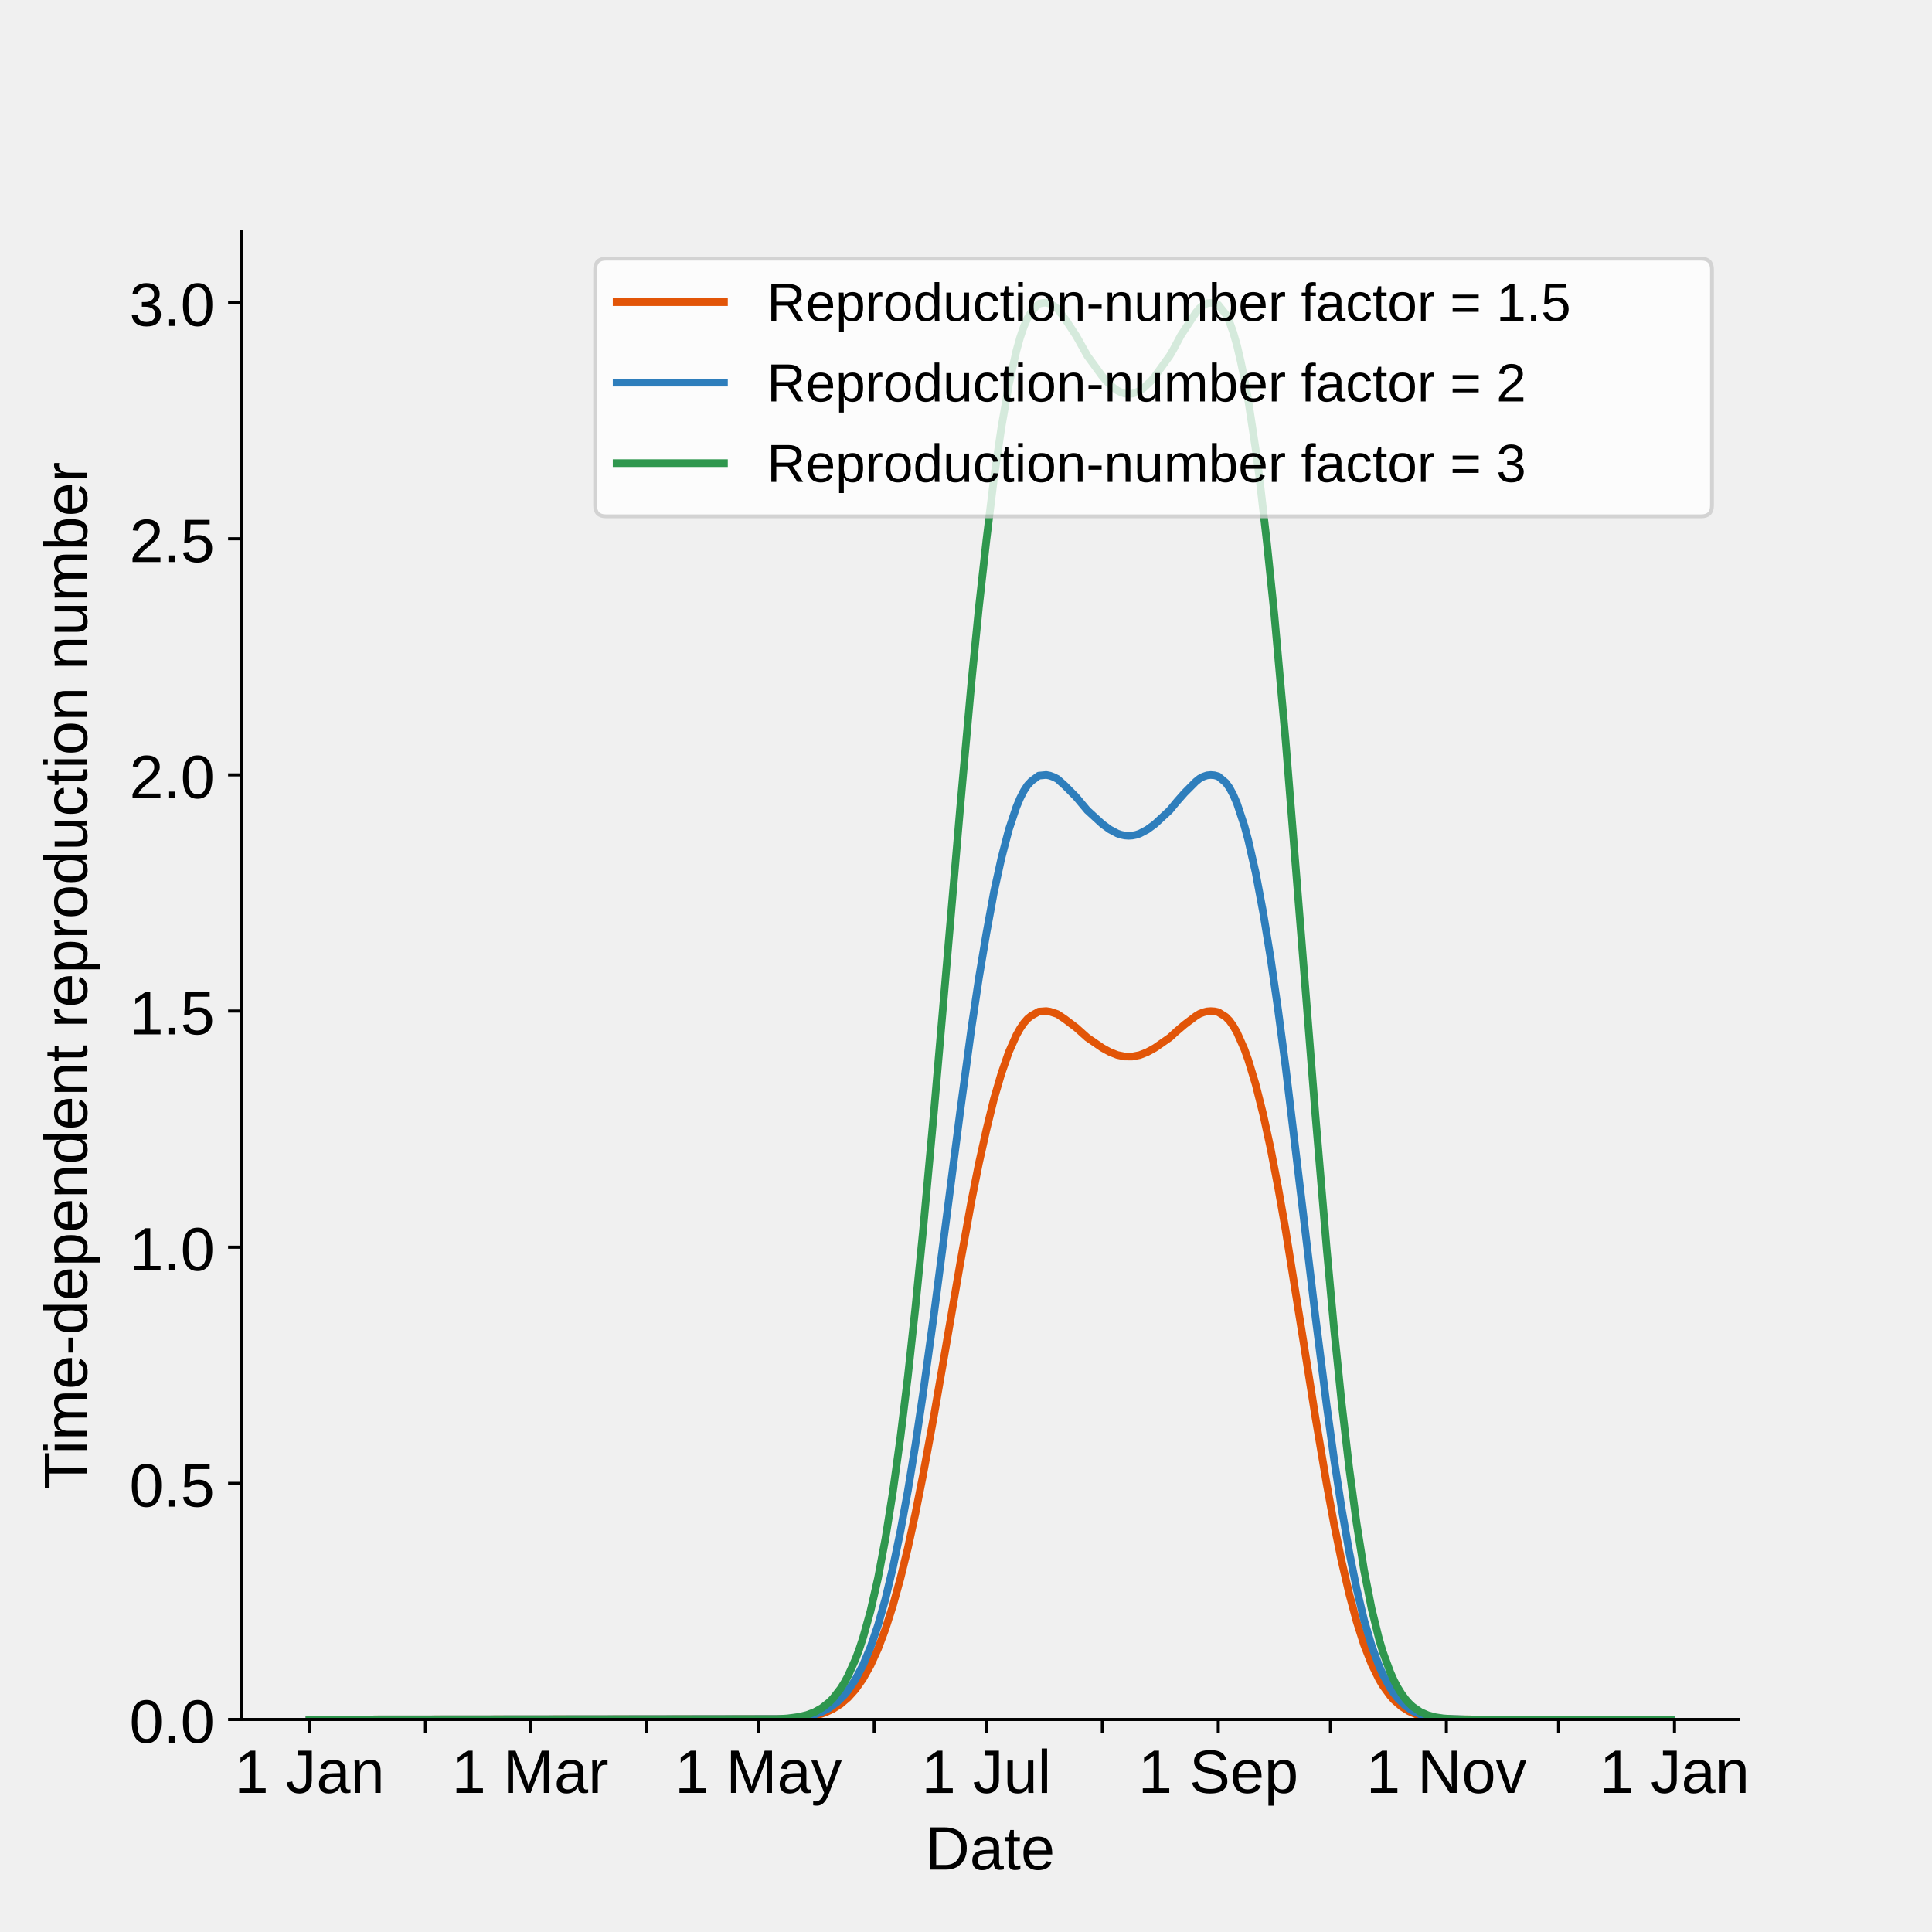
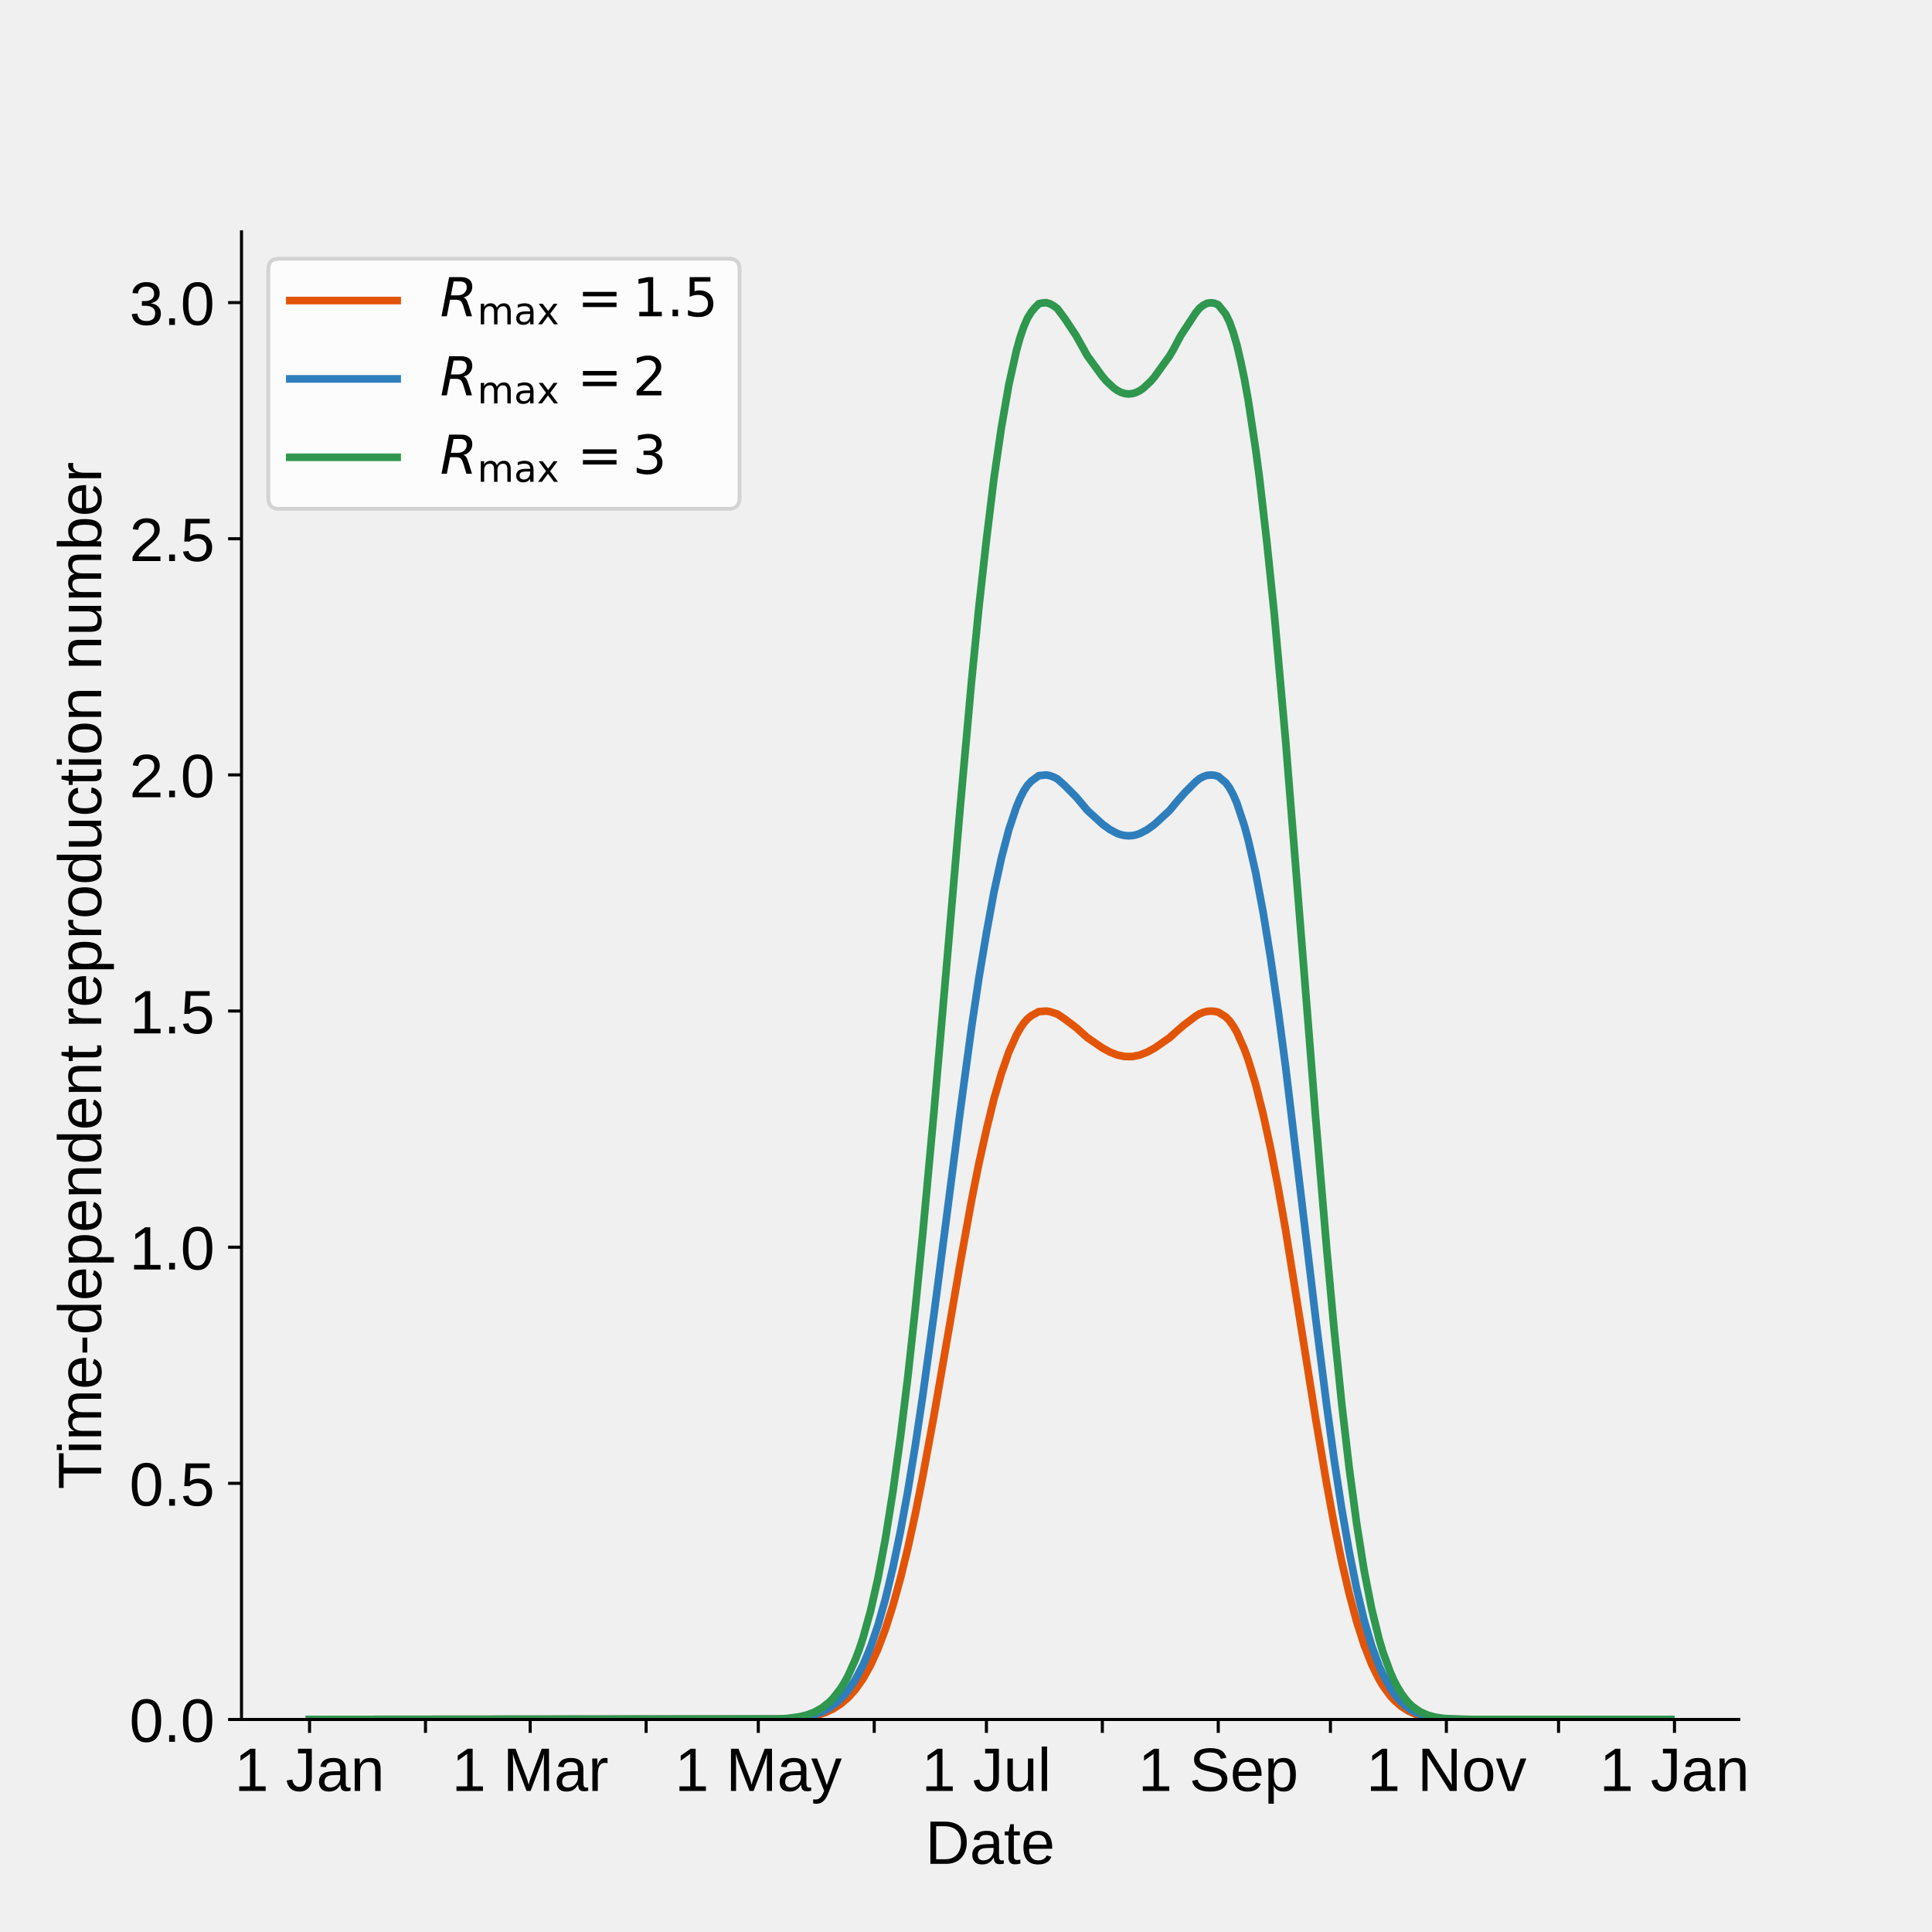
<svg xmlns="http://www.w3.org/2000/svg" xmlns:xlink="http://www.w3.org/1999/xlink" width="504pt" height="504pt" viewBox="0 0 504 504" version="1.1">
  <defs>
    <style type="text/css">*{stroke-linejoin: round; stroke-linecap: butt}</style>
  </defs>
  <g id="figure_1">
    <g id="patch_1">
      <path d="M 0 504  L 504 504  L 504 0  L 0 0  L 0 504  z " style="fill: none" />
    </g>
    <g id="axes_1">
      <g id="patch_2">
        <path d="M 63 448.56  L 453.6 448.56  L 453.6 60.48  L 63 60.48  L 63 448.56  z " style="fill: none" />
      </g>
      <g id="matplotlib.axis_1">
        <g id="xtick_1">
          <g id="line2d_1">
            <defs>
-               <path id="m00c6d58c48" d="M 0 0  L 0 3.5  " style="stroke: #000000; stroke-width: 0.8" />
+               <path id="m7de4d217e2" d="M 0 0  L 0 3.5  " style="stroke: #000000; stroke-width: 0.8" />
            </defs>
            <g>
-               <use xlink:href="#m00c6d58c48" x="80.755" y="448.56" style="stroke: #000000; stroke-width: 0.8" />
+               <use xlink:href="#m7de4d217e2" x="80.755" y="448.56" style="stroke: #000000; stroke-width: 0.8" />
            </g>
          </g>
          <g id="text_1">
-             <text style="font-size: 16px; font-family: 'Arial', sans-serif; text-anchor: middle" x="80.755" y="467.716" transform="rotate(-0 80.75454 467.7163)">1 Jan</text>
+             <text style="font-size: 16px; font-family: 'Arial', sans-serif; text-anchor: middle" x="80.755" y="467.208" transform="rotate(-0 80.75454 467.2084)">1 Jan</text>
          </g>
        </g>
        <g id="xtick_2">
          <g id="line2d_2">
            <g>
-               <use xlink:href="#m00c6d58c48" x="110.996" y="448.56" style="stroke: #000000; stroke-width: 0.8" />
+               <use xlink:href="#m7de4d217e2" x="110.996" y="448.56" style="stroke: #000000; stroke-width: 0.8" />
            </g>
          </g>
        </g>
        <g id="xtick_3">
          <g id="line2d_3">
            <g>
-               <use xlink:href="#m00c6d58c48" x="138.31" y="448.56" style="stroke: #000000; stroke-width: 0.8" />
+               <use xlink:href="#m7de4d217e2" x="138.31" y="448.56" style="stroke: #000000; stroke-width: 0.8" />
            </g>
          </g>
          <g id="text_2">
-             <text style="font-size: 16px; font-family: 'Arial', sans-serif; text-anchor: middle" x="138.31" y="467.716" transform="rotate(-0 138.3105 467.7163)">1 Mar</text>
+             <text style="font-size: 16px; font-family: 'Arial', sans-serif; text-anchor: middle" x="138.31" y="467.208" transform="rotate(-0 138.3105 467.2084)">1 Mar</text>
          </g>
        </g>
        <g id="xtick_4">
          <g id="line2d_4">
            <g>
-               <use xlink:href="#m00c6d58c48" x="168.552" y="448.56" style="stroke: #000000; stroke-width: 0.8" />
+               <use xlink:href="#m7de4d217e2" x="168.552" y="448.56" style="stroke: #000000; stroke-width: 0.8" />
            </g>
          </g>
        </g>
        <g id="xtick_5">
          <g id="line2d_5">
            <g>
-               <use xlink:href="#m00c6d58c48" x="197.817" y="448.56" style="stroke: #000000; stroke-width: 0.8" />
+               <use xlink:href="#m7de4d217e2" x="197.817" y="448.56" style="stroke: #000000; stroke-width: 0.8" />
            </g>
          </g>
          <g id="text_3">
-             <text style="font-size: 16px; font-family: 'Arial', sans-serif; text-anchor: middle" x="197.817" y="467.716" transform="rotate(-0 197.8175 467.7163)">1 May</text>
+             <text style="font-size: 16px; font-family: 'Arial', sans-serif; text-anchor: middle" x="197.817" y="467.208" transform="rotate(-0 197.8175 467.2084)">1 May</text>
          </g>
        </g>
        <g id="xtick_6">
          <g id="line2d_6">
            <g>
-               <use xlink:href="#m00c6d58c48" x="228.059" y="448.56" style="stroke: #000000; stroke-width: 0.8" />
+               <use xlink:href="#m7de4d217e2" x="228.059" y="448.56" style="stroke: #000000; stroke-width: 0.8" />
            </g>
          </g>
        </g>
        <g id="xtick_7">
          <g id="line2d_7">
            <g>
-               <use xlink:href="#m00c6d58c48" x="257.324" y="448.56" style="stroke: #000000; stroke-width: 0.8" />
+               <use xlink:href="#m7de4d217e2" x="257.324" y="448.56" style="stroke: #000000; stroke-width: 0.8" />
            </g>
          </g>
          <g id="text_4">
-             <text style="font-size: 16px; font-family: 'Arial', sans-serif; text-anchor: middle" x="257.324" y="467.717" transform="rotate(-0 257.3245 467.7175)">1 Jul</text>
+             <text style="font-size: 16px; font-family: 'Arial', sans-serif; text-anchor: middle" x="257.324" y="467.208" transform="rotate(-0 257.3245 467.2084)">1 Jul</text>
          </g>
        </g>
        <g id="xtick_8">
          <g id="line2d_8">
            <g>
-               <use xlink:href="#m00c6d58c48" x="287.566" y="448.56" style="stroke: #000000; stroke-width: 0.8" />
+               <use xlink:href="#m7de4d217e2" x="287.566" y="448.56" style="stroke: #000000; stroke-width: 0.8" />
            </g>
          </g>
        </g>
        <g id="xtick_9">
          <g id="line2d_9">
            <g>
-               <use xlink:href="#m00c6d58c48" x="317.807" y="448.56" style="stroke: #000000; stroke-width: 0.8" />
+               <use xlink:href="#m7de4d217e2" x="317.807" y="448.56" style="stroke: #000000; stroke-width: 0.8" />
            </g>
          </g>
          <g id="text_5">
-             <text style="font-size: 16px; font-family: 'Arial', sans-serif; text-anchor: middle" x="317.807" y="467.716" transform="rotate(-0 317.807 467.7163)">1 Sep</text>
+             <text style="font-size: 16px; font-family: 'Arial', sans-serif; text-anchor: middle" x="317.807" y="467.208" transform="rotate(-0 317.807 467.2084)">1 Sep</text>
          </g>
        </g>
        <g id="xtick_10">
          <g id="line2d_10">
            <g>
-               <use xlink:href="#m00c6d58c48" x="347.073" y="448.56" style="stroke: #000000; stroke-width: 0.8" />
+               <use xlink:href="#m7de4d217e2" x="347.073" y="448.56" style="stroke: #000000; stroke-width: 0.8" />
            </g>
          </g>
        </g>
        <g id="xtick_11">
          <g id="line2d_11">
            <g>
-               <use xlink:href="#m00c6d58c48" x="377.314" y="448.56" style="stroke: #000000; stroke-width: 0.8" />
+               <use xlink:href="#m7de4d217e2" x="377.314" y="448.56" style="stroke: #000000; stroke-width: 0.8" />
            </g>
          </g>
          <g id="text_6">
-             <text style="font-size: 16px; font-family: 'Arial', sans-serif; text-anchor: middle" x="377.314" y="467.716" transform="rotate(-0 377.314 467.7163)">1 Nov</text>
+             <text style="font-size: 16px; font-family: 'Arial', sans-serif; text-anchor: middle" x="377.314" y="467.208" transform="rotate(-0 377.314 467.2084)">1 Nov</text>
          </g>
        </g>
        <g id="xtick_12">
          <g id="line2d_12">
            <g>
-               <use xlink:href="#m00c6d58c48" x="406.58" y="448.56" style="stroke: #000000; stroke-width: 0.8" />
+               <use xlink:href="#m7de4d217e2" x="406.58" y="448.56" style="stroke: #000000; stroke-width: 0.8" />
            </g>
          </g>
        </g>
        <g id="xtick_13">
          <g id="line2d_13">
            <g>
-               <use xlink:href="#m00c6d58c48" x="436.821" y="448.56" style="stroke: #000000; stroke-width: 0.8" />
+               <use xlink:href="#m7de4d217e2" x="436.821" y="448.56" style="stroke: #000000; stroke-width: 0.8" />
            </g>
          </g>
          <g id="text_7">
-             <text style="font-size: 16px; font-family: 'Arial', sans-serif; text-anchor: middle" x="436.821" y="467.716" transform="rotate(-0 436.821 467.7163)">1 Jan</text>
+             <text style="font-size: 16px; font-family: 'Arial', sans-serif; text-anchor: middle" x="436.821" y="467.208" transform="rotate(-0 436.821 467.2084)">1 Jan</text>
          </g>
        </g>
        <g id="text_8">
-           <text style="font-size: 16px; font-family: 'Arial', sans-serif; text-anchor: middle" x="258.3" y="487.717" transform="rotate(-0 258.3 487.7175)">Date</text>
+           <text style="font-size: 16px; font-family: 'Arial', sans-serif; text-anchor: middle" x="258.3" y="486.224" transform="rotate(-0 258.3 486.2244)">Date</text>
        </g>
      </g>
      <g id="matplotlib.axis_2">
        <g id="ytick_1">
          <g id="line2d_14">
            <defs>
-               <path id="mf5d2dd1d04" d="M 0 0  L -3.5 0  " style="stroke: #000000; stroke-width: 0.8" />
+               <path id="m5f4abc6e2b" d="M 0 0  L -3.5 0  " style="stroke: #000000; stroke-width: 0.8" />
            </defs>
            <g>
-               <use xlink:href="#mf5d2dd1d04" x="63" y="448.56" style="stroke: #000000; stroke-width: 0.8" />
+               <use xlink:href="#m5f4abc6e2b" x="63" y="448.56" style="stroke: #000000; stroke-width: 0.8" />
            </g>
          </g>
          <g id="text_9">
-             <text style="font-size: 16px; font-family: 'Arial', sans-serif; text-anchor: end" x="56" y="454.638" transform="rotate(-0 56 454.6381)">0.0</text>
+             <text style="font-size: 16px; font-family: 'Arial', sans-serif; text-anchor: end" x="56" y="454.384" transform="rotate(-0 56 454.3842)">0.0</text>
          </g>
        </g>
        <g id="ytick_2">
          <g id="line2d_15">
            <g>
-               <use xlink:href="#mf5d2dd1d04" x="63" y="386.956" style="stroke: #000000; stroke-width: 0.8" />
+               <use xlink:href="#m5f4abc6e2b" x="63" y="386.956" style="stroke: #000000; stroke-width: 0.8" />
            </g>
          </g>
          <g id="text_10">
-             <text style="font-size: 16px; font-family: 'Arial', sans-serif; text-anchor: end" x="56" y="393.035" transform="rotate(-0 56 393.0345)">0.5</text>
+             <text style="font-size: 16px; font-family: 'Arial', sans-serif; text-anchor: end" x="56" y="392.781" transform="rotate(-0 56 392.7806)">0.5</text>
          </g>
        </g>
        <g id="ytick_3">
          <g id="line2d_16">
            <g>
-               <use xlink:href="#mf5d2dd1d04" x="63" y="325.353" style="stroke: #000000; stroke-width: 0.8" />
+               <use xlink:href="#m5f4abc6e2b" x="63" y="325.353" style="stroke: #000000; stroke-width: 0.8" />
            </g>
          </g>
          <g id="text_11">
-             <text style="font-size: 16px; font-family: 'Arial', sans-serif; text-anchor: end" x="56" y="331.431" transform="rotate(-0 56 331.4309)">1.0</text>
+             <text style="font-size: 16px; font-family: 'Arial', sans-serif; text-anchor: end" x="56" y="331.177" transform="rotate(-0 56 331.177)">1.0</text>
          </g>
        </g>
        <g id="ytick_4">
          <g id="line2d_17">
            <g>
-               <use xlink:href="#mf5d2dd1d04" x="63" y="263.749" style="stroke: #000000; stroke-width: 0.8" />
+               <use xlink:href="#m5f4abc6e2b" x="63" y="263.749" style="stroke: #000000; stroke-width: 0.8" />
            </g>
          </g>
          <g id="text_12">
-             <text style="font-size: 16px; font-family: 'Arial', sans-serif; text-anchor: end" x="56" y="269.827" transform="rotate(-0 56 269.8273)">1.5</text>
+             <text style="font-size: 16px; font-family: 'Arial', sans-serif; text-anchor: end" x="56" y="269.573" transform="rotate(-0 56 269.5734)">1.5</text>
          </g>
        </g>
        <g id="ytick_5">
          <g id="line2d_18">
            <g>
-               <use xlink:href="#mf5d2dd1d04" x="63" y="202.146" style="stroke: #000000; stroke-width: 0.8" />
+               <use xlink:href="#m5f4abc6e2b" x="63" y="202.146" style="stroke: #000000; stroke-width: 0.8" />
            </g>
          </g>
          <g id="text_13">
-             <text style="font-size: 16px; font-family: 'Arial', sans-serif; text-anchor: end" x="56" y="208.224" transform="rotate(-0 56 208.2236)">2.0</text>
+             <text style="font-size: 16px; font-family: 'Arial', sans-serif; text-anchor: end" x="56" y="207.97" transform="rotate(-0 56 207.9697)">2.0</text>
          </g>
        </g>
        <g id="ytick_6">
          <g id="line2d_19">
            <g>
-               <use xlink:href="#mf5d2dd1d04" x="63" y="140.542" style="stroke: #000000; stroke-width: 0.8" />
+               <use xlink:href="#m5f4abc6e2b" x="63" y="140.542" style="stroke: #000000; stroke-width: 0.8" />
            </g>
          </g>
          <g id="text_14">
-             <text style="font-size: 16px; font-family: 'Arial', sans-serif; text-anchor: end" x="56" y="146.62" transform="rotate(-0 56 146.62)">2.5</text>
+             <text style="font-size: 16px; font-family: 'Arial', sans-serif; text-anchor: end" x="56" y="146.366" transform="rotate(-0 56 146.3661)">2.5</text>
          </g>
        </g>
        <g id="ytick_7">
          <g id="line2d_20">
            <g>
-               <use xlink:href="#mf5d2dd1d04" x="63" y="78.938" style="stroke: #000000; stroke-width: 0.8" />
+               <use xlink:href="#m5f4abc6e2b" x="63" y="78.938" style="stroke: #000000; stroke-width: 0.8" />
            </g>
          </g>
          <g id="text_15">
-             <text style="font-size: 16px; font-family: 'Arial', sans-serif; text-anchor: end" x="56" y="85.016" transform="rotate(-0 56 85.01641)">3.0</text>
+             <text style="font-size: 16px; font-family: 'Arial', sans-serif; text-anchor: end" x="56" y="84.762" transform="rotate(-0 56 84.7625)">3.0</text>
          </g>
        </g>
        <g id="text_16">
-           <text style="font-size: 16px; font-family: 'Arial', sans-serif; text-anchor: middle" x="22.711" y="254.52" transform="rotate(-90 22.71125 254.52)">Time-dependent reproduction number</text>
+           <text style="font-size: 16px; font-family: 'Arial', sans-serif; text-anchor: middle" x="26.393" y="254.52" transform="rotate(-90 26.39281 254.52)">Time-dependent reproduction number</text>
        </g>
      </g>
      <g id="line2d_21">
-         <path d="M 80.755 448.56  L 204.646 448.453  L 208.548 448.211  L 211.475 447.808  L 213.426 447.359  L 215.377 446.71  L 217.328 445.792  L 219.279 444.536  L 221.23 442.868  L 223.181 440.693  L 225.132 437.92  L 227.083 434.429  L 229.034 430.147  L 230.985 424.966  L 232.936 418.84  L 234.887 411.788  L 236.838 403.825  L 238.79 394.883  L 240.741 385.067  L 243.667 369.162  L 246.594 352.244  L 250.496 329.536  L 253.422 313.27  L 255.373 303.455  L 257.324 294.718  L 259.276 286.737  L 261.227 280.06  L 263.178 274.449  L 265.129 270.067  L 266.104 268.318  L 267.08 266.884  L 268.055 265.766  L 269.031 264.982  L 270.982 263.9  L 272.933 263.76  L 273.908 263.903  L 275.859 264.545  L 277.81 265.859  L 280.737 268.073  L 283.664 270.692  L 287.566 273.367  L 289.517 274.434  L 291.468 275.21  L 293.419 275.612  L 295.37 275.621  L 297.321 275.238  L 299.272 274.47  L 301.223 273.406  L 305.125 270.695  L 307.076 268.921  L 309.027 267.264  L 311.954 265.062  L 312.929 264.474  L 313.905 264.088  L 314.88 263.84  L 315.856 263.769  L 316.831 263.831  L 317.807 264.037  L 319.758 265.261  L 320.734 266.265  L 321.709 267.631  L 322.685 269.313  L 324.636 273.731  L 325.611 276.437  L 327.562 282.872  L 329.513 290.633  L 331.464 299.597  L 333.415 309.723  L 335.366 320.813  L 340.244 351.351  L 343.171 369.815  L 346.097 387.162  L 348.048 397.768  L 349.999 407.284  L 351.95 415.688  L 353.901 422.969  L 355.852 429.105  L 357.803 434.087  L 359.755 438.073  L 360.73 439.718  L 362.681 442.394  L 363.657 443.489  L 365.608 445.194  L 367.559 446.426  L 369.51 447.255  L 371.461 447.804  L 373.412 448.142  L 376.338 448.408  L 381.216 448.543  L 397.8 448.56  L 435.845 448.56  L 435.845 448.56  " clip-path="url(#pa60da80448)" style="fill: none; stroke: #e25508; stroke-width: 2; stroke-linecap: square" />
+         <path d="M 80.755 448.56  L 204.646 448.453  L 208.548 448.211  L 211.475 447.808  L 213.426 447.359  L 215.377 446.71  L 217.328 445.792  L 219.279 444.536  L 221.23 442.868  L 223.181 440.693  L 225.132 437.92  L 227.083 434.429  L 229.034 430.147  L 230.985 424.966  L 232.936 418.84  L 234.887 411.788  L 236.838 403.825  L 238.79 394.883  L 240.741 385.067  L 243.667 369.162  L 246.594 352.244  L 250.496 329.536  L 253.422 313.27  L 255.373 303.455  L 257.324 294.718  L 259.276 286.737  L 261.227 280.06  L 263.178 274.449  L 265.129 270.067  L 266.104 268.318  L 267.08 266.884  L 268.055 265.766  L 269.031 264.982  L 270.982 263.9  L 272.933 263.76  L 273.908 263.903  L 275.859 264.545  L 277.81 265.859  L 280.737 268.073  L 283.664 270.692  L 287.566 273.367  L 289.517 274.434  L 291.468 275.21  L 293.419 275.612  L 295.37 275.621  L 297.321 275.238  L 299.272 274.47  L 301.223 273.406  L 305.125 270.695  L 307.076 268.921  L 309.027 267.264  L 311.954 265.062  L 312.929 264.474  L 313.905 264.088  L 314.88 263.84  L 315.856 263.769  L 316.831 263.831  L 317.807 264.037  L 319.758 265.261  L 320.734 266.265  L 321.709 267.631  L 322.685 269.313  L 324.636 273.731  L 325.611 276.437  L 327.562 282.872  L 329.513 290.633  L 331.464 299.597  L 333.415 309.723  L 335.366 320.813  L 340.244 351.351  L 343.171 369.815  L 346.097 387.162  L 348.048 397.768  L 349.999 407.284  L 351.95 415.688  L 353.901 422.969  L 355.852 429.105  L 357.803 434.087  L 359.755 438.073  L 360.73 439.718  L 362.681 442.394  L 363.657 443.489  L 365.608 445.194  L 367.559 446.426  L 369.51 447.255  L 371.461 447.804  L 373.412 448.142  L 376.338 448.408  L 381.216 448.543  L 397.8 448.56  L 435.845 448.56  L 435.845 448.56  " clip-path="url(#paaf672ad06)" style="fill: none; stroke: #e25508; stroke-width: 2; stroke-linecap: square" />
      </g>
      <g id="line2d_22">
-         <path d="M 80.755 448.56  L 203.671 448.459  L 207.573 448.207  L 210.499 447.775  L 212.45 447.288  L 214.401 446.564  L 216.352 445.533  L 218.303 444.086  L 220.255 442.161  L 221.23 440.97  L 223.181 438.07  L 225.132 434.373  L 227.083 429.718  L 229.034 424.009  L 230.985 417.101  L 232.936 408.934  L 234.887 399.531  L 236.838 388.913  L 238.79 376.99  L 240.741 363.902  L 243.667 342.696  L 246.594 320.139  L 250.496 289.862  L 253.422 268.173  L 255.373 255.087  L 257.324 243.437  L 259.276 232.796  L 261.227 223.893  L 263.178 216.412  L 265.129 210.57  L 266.104 208.237  L 267.08 206.325  L 268.055 204.834  L 269.031 203.789  L 270.982 202.347  L 272.933 202.16  L 273.908 202.35  L 274.884 202.714  L 275.859 203.207  L 277.81 204.959  L 280.737 207.911  L 283.664 211.403  L 287.566 214.97  L 289.517 216.392  L 291.468 217.427  L 292.443 217.759  L 293.419 217.962  L 294.394 218.034  L 295.37 217.975  L 296.345 217.785  L 297.321 217.464  L 299.272 216.44  L 301.223 215.021  L 305.125 211.406  L 307.076 209.042  L 309.027 206.832  L 311.954 203.896  L 312.929 203.111  L 313.905 202.597  L 314.88 202.266  L 315.856 202.172  L 316.831 202.254  L 317.807 202.53  L 319.758 204.161  L 320.734 205.5  L 321.709 207.321  L 322.685 209.564  L 324.636 215.455  L 325.611 219.063  L 327.562 227.642  L 329.513 237.99  L 331.464 249.943  L 333.415 263.444  L 335.366 278.231  L 340.244 318.948  L 343.171 343.567  L 346.097 366.697  L 348.048 380.837  L 349.999 393.525  L 351.95 404.731  L 353.901 414.438  L 355.852 422.62  L 357.803 429.263  L 359.755 434.577  L 360.73 436.771  L 362.681 440.338  L 363.657 441.799  L 364.632 443.029  L 366.583 444.967  L 368.534 446.328  L 370.485 447.228  L 372.436 447.806  L 374.387 448.155  L 377.314 448.421  L 382.192 448.547  L 402.678 448.56  L 435.845 448.56  L 435.845 448.56  " clip-path="url(#pa60da80448)" style="fill: none; stroke: #2e7ebc; stroke-width: 2; stroke-linecap: square" />
+         <path d="M 80.755 448.56  L 203.671 448.459  L 207.573 448.207  L 210.499 447.775  L 212.45 447.288  L 214.401 446.564  L 216.352 445.533  L 218.303 444.086  L 220.255 442.161  L 221.23 440.97  L 223.181 438.07  L 225.132 434.373  L 227.083 429.718  L 229.034 424.009  L 230.985 417.101  L 232.936 408.934  L 234.887 399.531  L 236.838 388.913  L 238.79 376.99  L 240.741 363.902  L 243.667 342.696  L 246.594 320.139  L 250.496 289.862  L 253.422 268.173  L 255.373 255.087  L 257.324 243.437  L 259.276 232.796  L 261.227 223.893  L 263.178 216.412  L 265.129 210.57  L 266.104 208.237  L 267.08 206.325  L 268.055 204.834  L 269.031 203.789  L 270.982 202.347  L 272.933 202.16  L 273.908 202.35  L 274.884 202.714  L 275.859 203.207  L 277.81 204.959  L 280.737 207.911  L 283.664 211.403  L 287.566 214.97  L 289.517 216.392  L 291.468 217.427  L 292.443 217.759  L 293.419 217.962  L 294.394 218.034  L 295.37 217.975  L 296.345 217.785  L 297.321 217.464  L 299.272 216.44  L 301.223 215.021  L 305.125 211.406  L 307.076 209.042  L 309.027 206.832  L 311.954 203.896  L 312.929 203.111  L 313.905 202.597  L 314.88 202.266  L 315.856 202.172  L 316.831 202.254  L 317.807 202.53  L 319.758 204.161  L 320.734 205.5  L 321.709 207.321  L 322.685 209.564  L 324.636 215.455  L 325.611 219.063  L 327.562 227.642  L 329.513 237.99  L 331.464 249.943  L 333.415 263.444  L 335.366 278.231  L 340.244 318.948  L 343.171 343.567  L 346.097 366.697  L 348.048 380.837  L 349.999 393.525  L 351.95 404.731  L 353.901 414.438  L 355.852 422.62  L 357.803 429.263  L 359.755 434.577  L 360.73 436.771  L 362.681 440.338  L 363.657 441.799  L 364.632 443.029  L 366.583 444.967  L 368.534 446.328  L 370.485 447.228  L 372.436 447.806  L 374.387 448.155  L 377.314 448.421  L 382.192 448.547  L 402.678 448.56  L 435.845 448.56  L 435.845 448.56  " clip-path="url(#paaf672ad06)" style="fill: none; stroke: #2e7ebc; stroke-width: 2; stroke-linecap: square" />
      </g>
      <g id="line2d_23">
-         <path d="M 80.755 448.56  L 202.695 448.453  L 205.622 448.267  L 208.548 447.861  L 210.499 447.383  L 212.45 446.652  L 214.401 445.566  L 216.352 444.019  L 217.328 443.023  L 219.279 440.512  L 220.255 438.962  L 221.23 437.175  L 223.181 432.825  L 224.157 430.22  L 225.132 427.279  L 227.083 420.297  L 229.034 411.734  L 230.985 401.372  L 232.936 389.12  L 234.887 375.016  L 236.838 359.09  L 238.79 341.205  L 240.741 321.573  L 243.667 289.764  L 246.594 255.928  L 250.496 210.512  L 253.422 177.98  L 255.373 158.35  L 257.324 140.876  L 259.276 124.914  L 261.227 111.56  L 263.178 100.338  L 265.129 91.575  L 266.104 88.076  L 267.08 85.207  L 268.055 82.972  L 269.031 81.404  L 270.006 80.229  L 270.982 79.241  L 271.957 79.031  L 272.933 78.96  L 273.908 79.245  L 274.884 79.791  L 275.859 80.53  L 277.81 83.158  L 280.737 87.586  L 283.664 92.825  L 287.566 98.175  L 288.541 99.328  L 290.492 101.167  L 291.468 101.86  L 292.443 102.359  L 293.419 102.663  L 294.394 102.771  L 295.37 102.683  L 296.345 102.398  L 297.321 101.916  L 298.297 101.237  L 300.248 99.406  L 301.223 98.252  L 305.125 92.829  L 306.101 91.174  L 308.052 87.501  L 311.954 81.564  L 312.929 80.387  L 313.905 79.616  L 314.88 79.12  L 315.856 78.979  L 316.831 79.102  L 317.807 79.514  L 319.758 81.962  L 320.734 83.971  L 321.709 86.701  L 322.685 90.066  L 323.66 94.237  L 324.636 98.902  L 325.611 104.314  L 327.562 117.183  L 328.538 124.522  L 330.489 141.509  L 332.44 160.335  L 335.366 193.067  L 340.244 254.143  L 343.171 291.071  L 346.097 325.765  L 348.048 346.976  L 349.999 366.008  L 351.95 382.816  L 353.901 397.377  L 355.852 409.65  L 357.803 419.614  L 359.755 427.585  L 360.73 430.877  L 362.681 436.228  L 363.657 438.419  L 364.632 440.263  L 365.608 441.828  L 366.583 443.17  L 367.559 444.291  L 368.534 445.213  L 370.485 446.561  L 372.436 447.429  L 374.387 447.953  L 376.338 448.257  L 379.265 448.47  L 384.143 448.555  L 423.164 448.56  L 435.845 448.56  L 435.845 448.56  " clip-path="url(#pa60da80448)" style="fill: none; stroke: #2f974e; stroke-width: 2; stroke-linecap: square" />
+         <path d="M 80.755 448.56  L 202.695 448.453  L 205.622 448.267  L 208.548 447.861  L 210.499 447.383  L 212.45 446.652  L 214.401 445.566  L 216.352 444.019  L 217.328 443.023  L 219.279 440.512  L 220.255 438.962  L 221.23 437.175  L 223.181 432.825  L 224.157 430.22  L 225.132 427.279  L 227.083 420.297  L 229.034 411.734  L 230.985 401.372  L 232.936 389.12  L 234.887 375.016  L 236.838 359.09  L 238.79 341.205  L 240.741 321.573  L 243.667 289.764  L 246.594 255.928  L 250.496 210.512  L 253.422 177.98  L 255.373 158.35  L 257.324 140.876  L 259.276 124.914  L 261.227 111.56  L 263.178 100.338  L 265.129 91.575  L 266.104 88.076  L 267.08 85.207  L 268.055 82.972  L 269.031 81.404  L 270.006 80.229  L 270.982 79.241  L 271.957 79.031  L 272.933 78.96  L 273.908 79.245  L 274.884 79.791  L 275.859 80.53  L 277.81 83.158  L 280.737 87.586  L 283.664 92.825  L 287.566 98.175  L 288.541 99.328  L 290.492 101.167  L 291.468 101.86  L 292.443 102.359  L 293.419 102.663  L 294.394 102.771  L 295.37 102.683  L 296.345 102.398  L 297.321 101.916  L 298.297 101.237  L 300.248 99.406  L 301.223 98.252  L 305.125 92.829  L 306.101 91.174  L 308.052 87.501  L 311.954 81.564  L 312.929 80.387  L 313.905 79.616  L 314.88 79.12  L 315.856 78.979  L 316.831 79.102  L 317.807 79.514  L 319.758 81.962  L 320.734 83.971  L 321.709 86.701  L 322.685 90.066  L 323.66 94.237  L 324.636 98.902  L 325.611 104.314  L 327.562 117.183  L 328.538 124.522  L 330.489 141.509  L 332.44 160.335  L 335.366 193.067  L 340.244 254.143  L 343.171 291.071  L 346.097 325.765  L 348.048 346.976  L 349.999 366.008  L 351.95 382.816  L 353.901 397.377  L 355.852 409.65  L 357.803 419.614  L 359.755 427.585  L 360.73 430.877  L 362.681 436.228  L 363.657 438.419  L 364.632 440.263  L 365.608 441.828  L 366.583 443.17  L 367.559 444.291  L 368.534 445.213  L 370.485 446.561  L 372.436 447.429  L 374.387 447.953  L 376.338 448.257  L 379.265 448.47  L 384.143 448.555  L 423.164 448.56  L 435.845 448.56  L 435.845 448.56  " clip-path="url(#paaf672ad06)" style="fill: none; stroke: #2f974e; stroke-width: 2; stroke-linecap: square" />
      </g>
      <g id="patch_3">
        <path d="M 63 448.56  L 63 60.48  " style="fill: none; stroke: #000000; stroke-width: 0.8; stroke-linejoin: miter; stroke-linecap: square" />
      </g>
      <g id="patch_4">
        <path d="M 63 448.56  L 453.6 448.56  " style="fill: none; stroke: #000000; stroke-width: 0.8; stroke-linejoin: miter; stroke-linecap: square" />
      </g>
      <g id="legend_1">
        <g id="patch_5">
-           <path d="M 158.06 134.683  L 443.8 134.683  Q 446.6 134.683 446.6 131.883  L 446.6 70.28  Q 446.6 67.48 443.8 67.48  L 158.06 67.48  Q 155.26 67.48 155.26 70.28  L 155.26 131.883  Q 155.26 134.683 158.06 134.683  z " style="fill: #ffffff; opacity: 0.8; stroke: #cccccc; stroke-linejoin: miter" />
+           <path d="M 72.8 132.739  L 190.12 132.739  Q 192.92 132.739 192.92 129.939  L 192.92 70.28  Q 192.92 67.48 190.12 67.48  L 72.8 67.48  Q 70 67.48 70 70.28  L 70 129.939  Q 70 132.739 72.8 132.739  z " style="fill: #ffffff; opacity: 0.8; stroke: #cccccc; stroke-linejoin: miter" />
        </g>
        <g id="line2d_24">
-           <path d="M 160.86 78.818  L 174.86 78.818  L 188.86 78.818  " style="fill: none; stroke: #e25508; stroke-width: 2; stroke-linecap: square" />
+           <path d="M 75.6 78.4  L 89.6 78.4  L 103.6 78.4  " style="fill: none; stroke: #e25508; stroke-width: 2; stroke-linecap: square" />
        </g>
        <g id="text_17">
-           <text style="font-size: 14px; font-family: 'Arial', sans-serif; text-anchor: start" x="200.06" y="83.718" transform="rotate(-0 200.06 83.71781)">Reproduction-number factor = 1.5</text>
+           <g transform="translate(114.8 83.3)">
+             <text>
+               <tspan x="0" y="-0.797" style="font-style: oblique; font-size: 14px; font-family: 'DejaVu Sans'">R</tspan>
+               <tspan x="9.728" y="1.303" style="font-size: 9.8px; font-family: 'DejaVu Sans'">m</tspan>
+               <tspan x="19.274" y="1.303" style="font-size: 9.8px; font-family: 'DejaVu Sans'">a</tspan>
+               <tspan x="25.279" y="1.303" style="font-size: 9.8px; font-family: 'DejaVu Sans'">x</tspan>
+               <tspan x="35.78" y="-0.797" style="font-size: 14px; font-family: 'DejaVu Sans'">=</tspan>
+               <tspan x="50.238" y="-0.797" style="font-size: 14px; font-family: 'DejaVu Sans'">1</tspan>
+               <tspan x="59.146" y="-0.797" style="font-size: 14px; font-family: 'DejaVu Sans'">.</tspan>
+               <tspan x="63.596" y="-0.797" style="font-size: 14px; font-family: 'DejaVu Sans'">5</tspan>
+             </text>
+           </g>
        </g>
        <g id="line2d_25">
-           <path d="M 160.86 99.819  L 174.86 99.819  L 188.86 99.819  " style="fill: none; stroke: #2e7ebc; stroke-width: 2; stroke-linecap: square" />
+           <path d="M 75.6 98.846  L 89.6 98.846  L 103.6 98.846  " style="fill: none; stroke: #2e7ebc; stroke-width: 2; stroke-linecap: square" />
        </g>
        <g id="text_18">
-           <text style="font-size: 14px; font-family: 'Arial', sans-serif; text-anchor: start" x="200.06" y="104.719" transform="rotate(-0 200.06 104.7189)">Reproduction-number factor = 2</text>
+           <g transform="translate(114.8 103.7463)">
+             <text>
+               <tspan x="0" y="-0.609" style="font-style: oblique; font-size: 14px; font-family: 'DejaVu Sans'">R</tspan>
+               <tspan x="9.728" y="1.491" style="font-size: 9.8px; font-family: 'DejaVu Sans'">m</tspan>
+               <tspan x="19.274" y="1.491" style="font-size: 9.8px; font-family: 'DejaVu Sans'">a</tspan>
+               <tspan x="25.279" y="1.491" style="font-size: 9.8px; font-family: 'DejaVu Sans'">x</tspan>
+               <tspan x="35.78" y="-0.609" style="font-size: 14px; font-family: 'DejaVu Sans'">=</tspan>
+               <tspan x="50.238" y="-0.609" style="font-size: 14px; font-family: 'DejaVu Sans'">2</tspan>
+             </text>
+           </g>
        </g>
        <g id="line2d_26">
-           <path d="M 160.86 120.82  L 174.86 120.82  L 188.86 120.82  " style="fill: none; stroke: #2f974e; stroke-width: 2; stroke-linecap: square" />
+           <path d="M 75.6 119.293  L 89.6 119.293  L 103.6 119.293  " style="fill: none; stroke: #2f974e; stroke-width: 2; stroke-linecap: square" />
        </g>
        <g id="text_19">
-           <text style="font-size: 14px; font-family: 'Arial', sans-serif; text-anchor: start" x="200.06" y="125.72" transform="rotate(-0 200.06 125.72)">Reproduction-number factor = 3</text>
+           <g transform="translate(114.8 124.1926)">
+             <text>
+               <tspan x="0" y="-0.609" style="font-style: oblique; font-size: 14px; font-family: 'DejaVu Sans'">R</tspan>
+               <tspan x="9.728" y="1.491" style="font-size: 9.8px; font-family: 'DejaVu Sans'">m</tspan>
+               <tspan x="19.274" y="1.491" style="font-size: 9.8px; font-family: 'DejaVu Sans'">a</tspan>
+               <tspan x="25.279" y="1.491" style="font-size: 9.8px; font-family: 'DejaVu Sans'">x</tspan>
+               <tspan x="35.78" y="-0.609" style="font-size: 14px; font-family: 'DejaVu Sans'">=</tspan>
+               <tspan x="50.238" y="-0.609" style="font-size: 14px; font-family: 'DejaVu Sans'">3</tspan>
+             </text>
+           </g>
        </g>
      </g>
    </g>
  </g>
  <defs>
-     <clipPath id="pa60da80448">
+     <clipPath id="paaf672ad06">
      <rect x="63" y="60.48" width="390.6" height="388.08" />
    </clipPath>
  </defs>
</svg>
